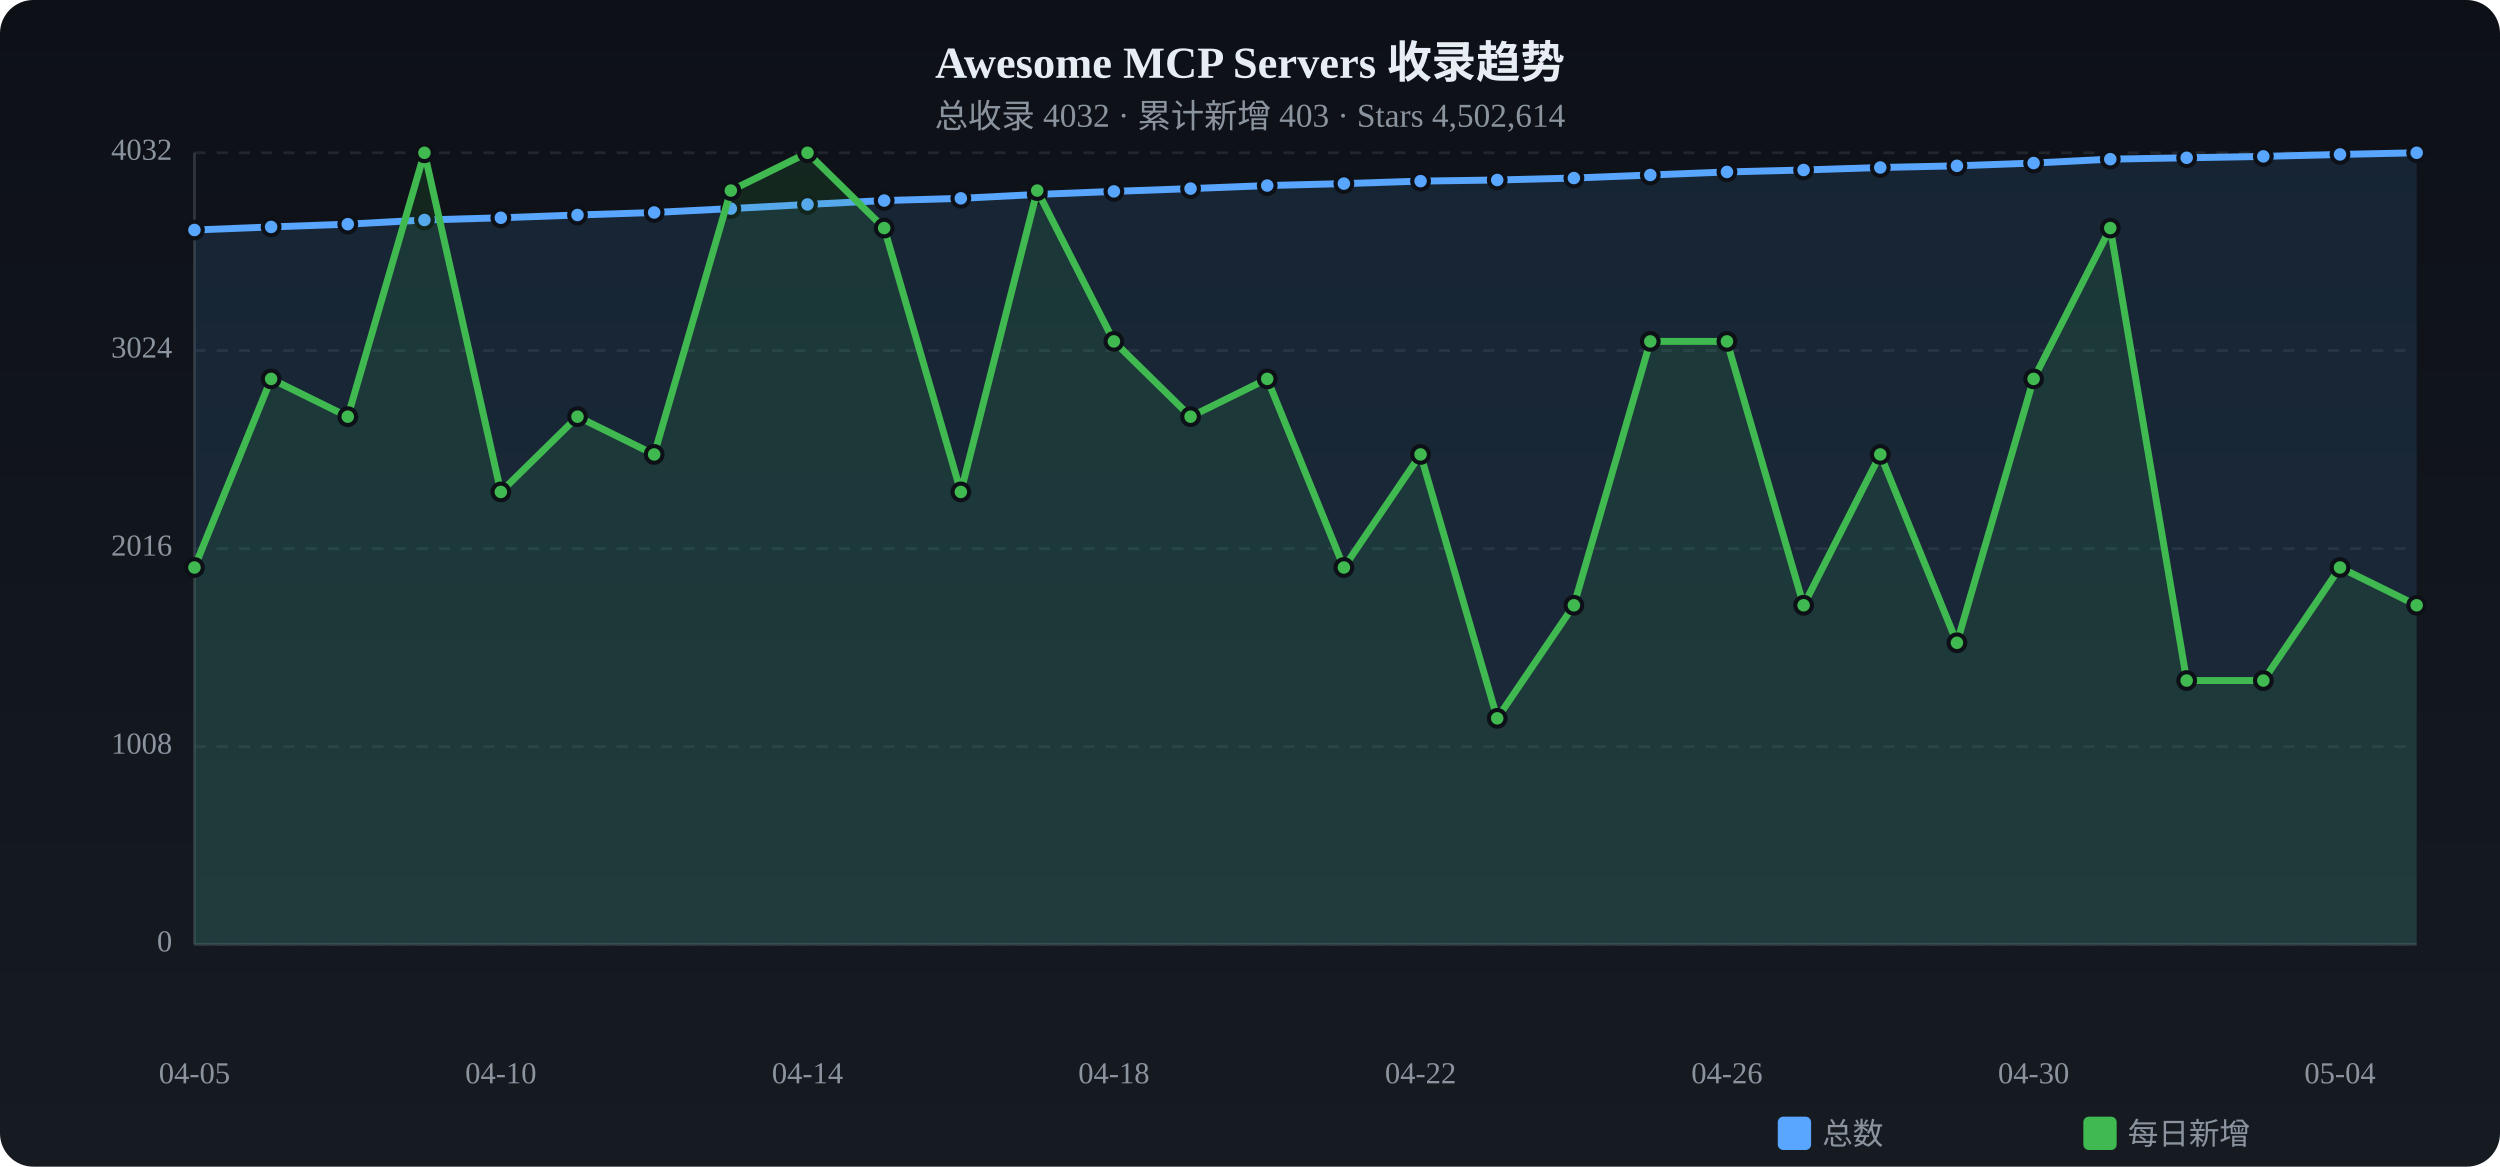
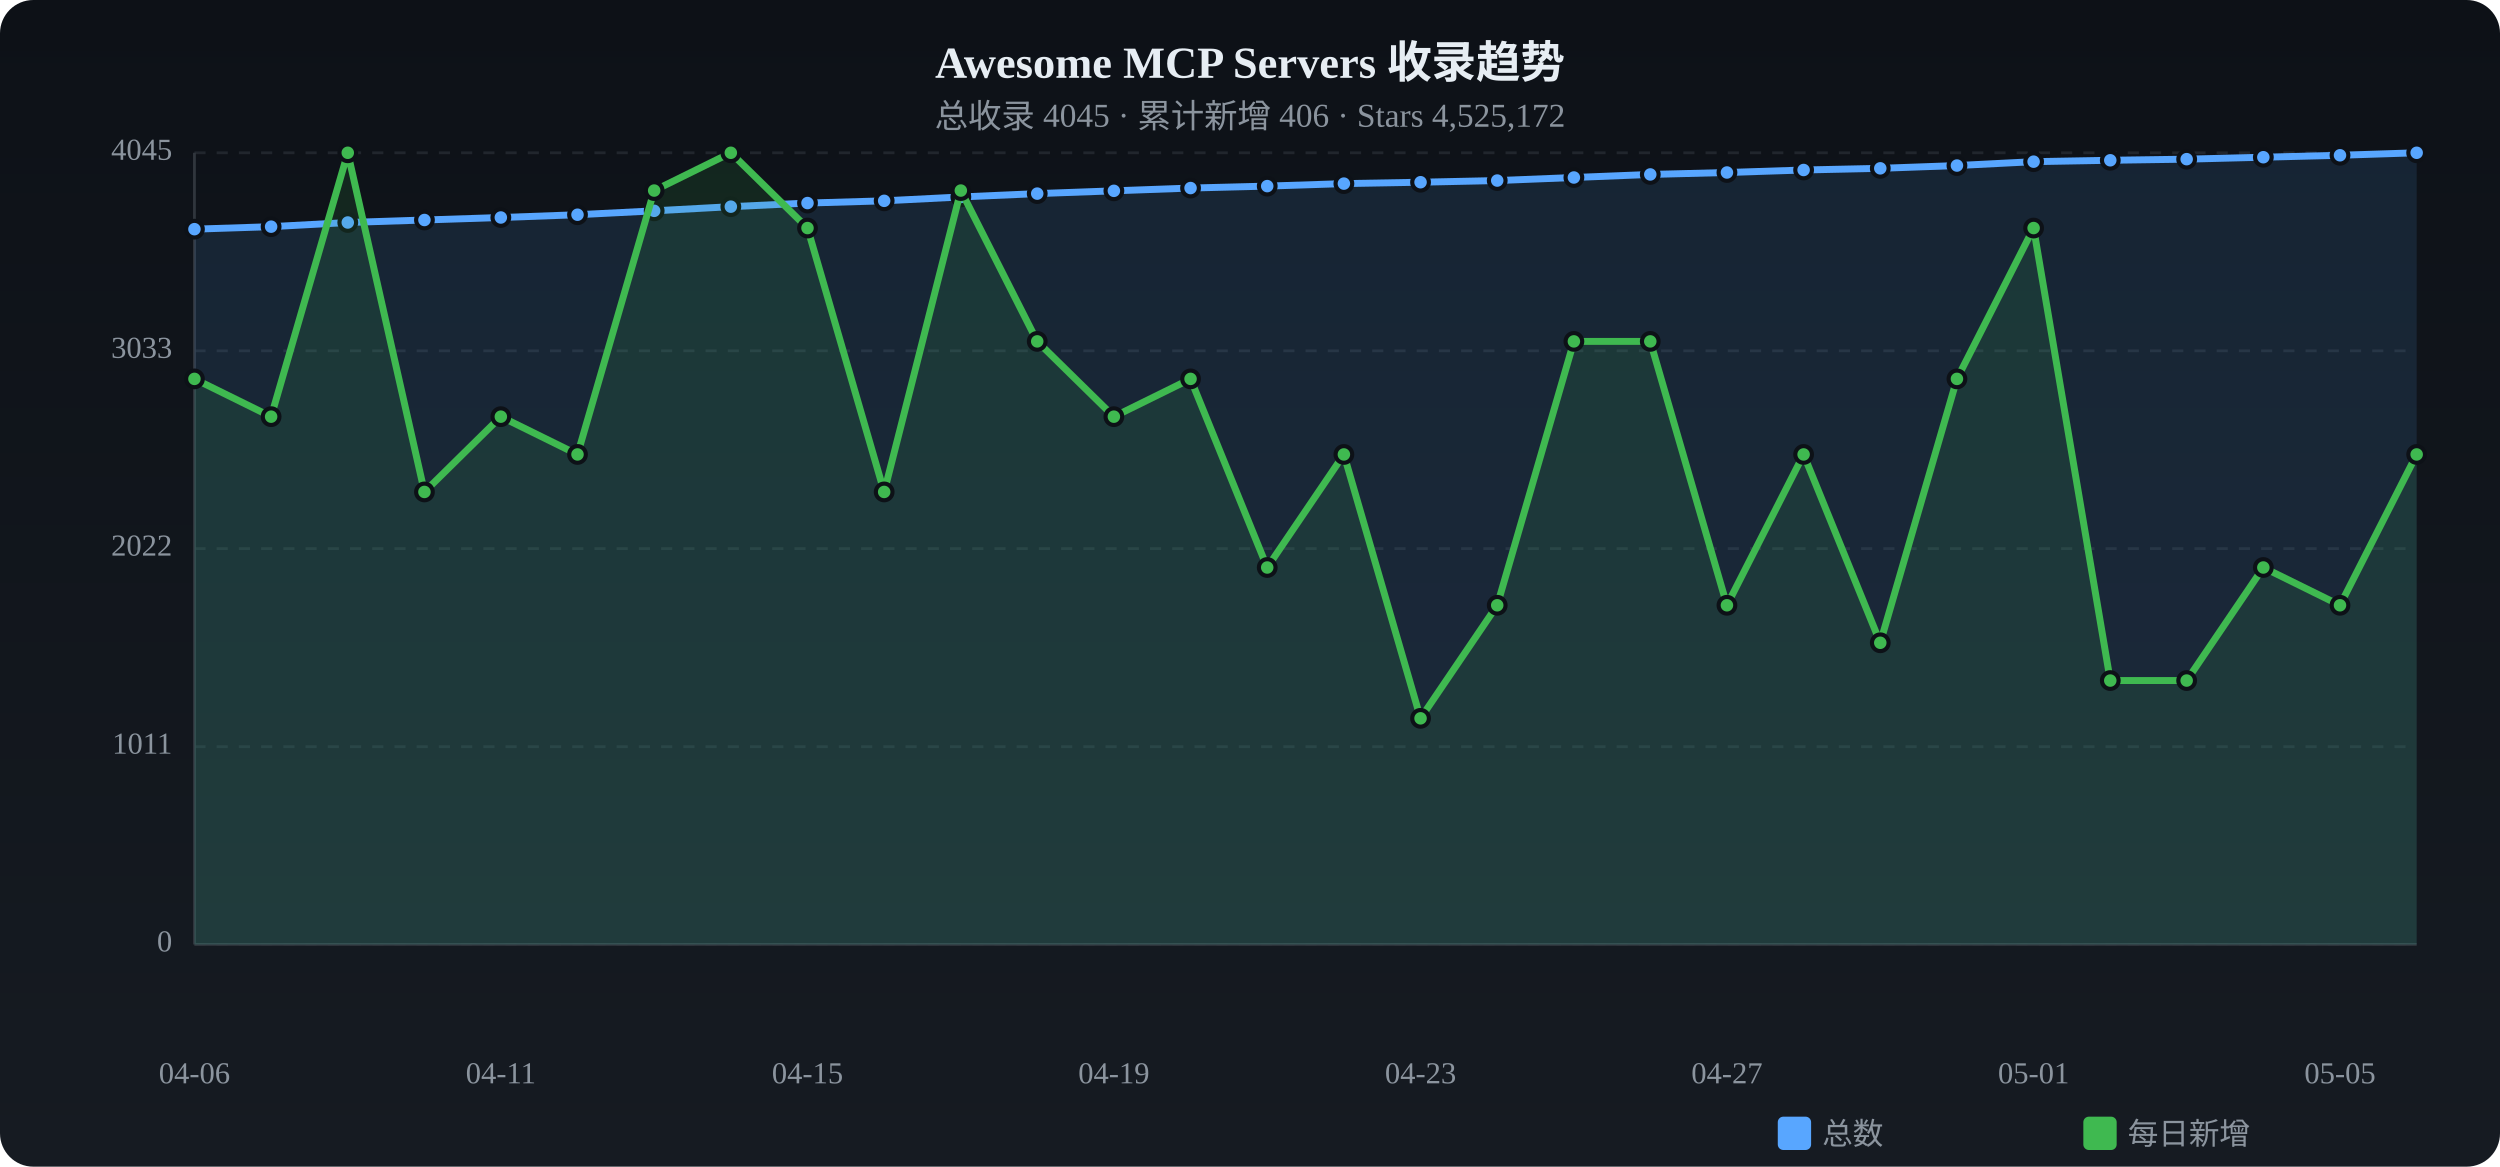
<svg xmlns="http://www.w3.org/2000/svg" viewBox="0 0 900 420" width="900" height="420">
  <defs>
    <linearGradient id="tbg" x1="0%" y1="0%" x2="0%" y2="100%">
      <stop offset="0%" stop-color="#0d1117" />
      <stop offset="100%" stop-color="#161b22" />
    </linearGradient>
  </defs>
  <rect width="900" height="420" rx="12" fill="url(#tbg)" />
  <text x="450.0" y="28" text-anchor="middle" fill="#e6edf3" font-size="16" font-weight="bold">Awesome MCP Servers 收录趋势</text>
-   <text x="450.0" y="46" text-anchor="middle" fill="#8b949e" font-size="12">总收录 4032 · 累计新增 403 · Stars 4,502,614</text>
+   <text x="450.0" y="46" text-anchor="middle" fill="#8b949e" font-size="12">总收录 4045 · 累计新增 406 · Stars 4,525,172</text>
  <text x="62" y="340.0" text-anchor="end" fill="#8b949e" font-size="11" dominant-baseline="middle">0</text>
  <line x1="70" y1="340.0" x2="870" y2="340.0" stroke="#21262d" stroke-dasharray="4 4" />
-   <text x="62" y="268.8" text-anchor="end" fill="#8b949e" font-size="11" dominant-baseline="middle">1008</text>
+   <text x="62" y="268.8" text-anchor="end" fill="#8b949e" font-size="11" dominant-baseline="middle">1011</text>
  <line x1="70" y1="268.8" x2="870" y2="268.8" stroke="#21262d" stroke-dasharray="4 4" />
-   <text x="62" y="197.5" text-anchor="end" fill="#8b949e" font-size="11" dominant-baseline="middle">2016</text>
+   <text x="62" y="197.5" text-anchor="end" fill="#8b949e" font-size="11" dominant-baseline="middle">2022</text>
  <line x1="70" y1="197.5" x2="870" y2="197.5" stroke="#21262d" stroke-dasharray="4 4" />
-   <text x="62" y="126.2" text-anchor="end" fill="#8b949e" font-size="11" dominant-baseline="middle">3024</text>
-   <line x1="70" y1="126.2" x2="870" y2="126.2" stroke="#21262d" stroke-dasharray="4 4" />
-   <text x="62" y="55.0" text-anchor="end" fill="#8b949e" font-size="11" dominant-baseline="middle">4032</text>
+   <text x="62" y="126.3" text-anchor="end" fill="#8b949e" font-size="11" dominant-baseline="middle">3033</text>
+   <line x1="70" y1="126.3" x2="870" y2="126.3" stroke="#21262d" stroke-dasharray="4 4" />
+   <text x="62" y="55.0" text-anchor="end" fill="#8b949e" font-size="11" dominant-baseline="middle">4045</text>
  <line x1="70" y1="55.0" x2="870" y2="55.0" stroke="#21262d" stroke-dasharray="4 4" />
  <line x1="70" y1="55" x2="70" y2="340" stroke="#30363d" />
  <line x1="70" y1="340" x2="870" y2="340" stroke="#30363d" />
-   <path d="M70.0,82.8 L97.6,81.7 L125.2,80.7 L152.8,79.2 L180.3,78.4 L207.9,77.4 L235.5,76.5 L263.1,75.1 L290.7,73.6 L318.3,72.2 L345.9,71.4 L373.4,70.0 L401.0,68.9 L428.6,67.9 L456.2,66.8 L483.8,66.1 L511.4,65.2 L539.0,64.8 L566.6,64.1 L594.1,63.0 L621.7,61.9 L649.3,61.2 L676.9,60.3 L704.5,59.7 L732.1,58.7 L759.7,57.3 L787.2,56.8 L814.8,56.3 L842.4,55.6 L870.0,55.0 L870.0,340 L70.0,340 Z" fill="#58a6ff" opacity="0.12" />
-   <polyline points="70.0,82.8 97.6,81.7 125.2,80.7 152.8,79.2 180.3,78.4 207.9,77.4 235.5,76.5 263.1,75.1 290.7,73.6 318.3,72.2 345.9,71.4 373.4,70.0 401.0,68.9 428.6,67.9 456.2,66.8 483.8,66.1 511.4,65.2 539.0,64.8 566.6,64.1 594.1,63.0 621.7,61.9 649.3,61.2 676.9,60.3 704.5,59.7 732.1,58.7 759.7,57.3 787.2,56.8 814.8,56.3 842.4,55.6 870.0,55.0" fill="none" stroke="#58a6ff" stroke-width="2.5" stroke-linecap="round" stroke-linejoin="round" />
-   <circle cx="70.0" cy="82.8" r="3" fill="#58a6ff" stroke="#0d1117" stroke-width="1.5" />
-   <circle cx="97.6" cy="81.7" r="3" fill="#58a6ff" stroke="#0d1117" stroke-width="1.5" />
-   <circle cx="125.2" cy="80.7" r="3" fill="#58a6ff" stroke="#0d1117" stroke-width="1.5" />
+   <path d="M70.0,82.5 L97.6,81.6 L125.2,80.1 L152.8,79.2 L180.3,78.3 L207.9,77.3 L235.5,75.9 L263.1,74.4 L290.7,73.1 L318.3,72.3 L345.9,70.9 L373.4,69.7 L401.0,68.7 L428.6,67.7 L456.2,67.0 L483.8,66.1 L511.4,65.6 L539.0,65.0 L566.6,63.9 L594.1,62.8 L621.7,62.1 L649.3,61.2 L676.9,60.6 L704.5,59.6 L732.1,58.2 L759.7,57.7 L787.2,57.3 L814.8,56.6 L842.4,55.9 L870.0,55.0 L870.0,340 L70.0,340 Z" fill="#58a6ff" opacity="0.12" />
+   <polyline points="70.0,82.5 97.6,81.6 125.2,80.1 152.8,79.2 180.3,78.3 207.9,77.3 235.5,75.9 263.1,74.4 290.7,73.1 318.3,72.3 345.9,70.9 373.4,69.7 401.0,68.7 428.6,67.7 456.2,67.0 483.8,66.1 511.4,65.6 539.0,65.0 566.6,63.9 594.1,62.8 621.7,62.1 649.3,61.2 676.9,60.6 704.5,59.6 732.1,58.2 759.7,57.7 787.2,57.3 814.8,56.6 842.4,55.9 870.0,55.0" fill="none" stroke="#58a6ff" stroke-width="2.5" stroke-linecap="round" stroke-linejoin="round" />
+   <circle cx="70.0" cy="82.5" r="3" fill="#58a6ff" stroke="#0d1117" stroke-width="1.5" />
+   <circle cx="97.6" cy="81.6" r="3" fill="#58a6ff" stroke="#0d1117" stroke-width="1.5" />
+   <circle cx="125.2" cy="80.1" r="3" fill="#58a6ff" stroke="#0d1117" stroke-width="1.5" />
  <circle cx="152.8" cy="79.2" r="3" fill="#58a6ff" stroke="#0d1117" stroke-width="1.5" />
-   <circle cx="180.3" cy="78.4" r="3" fill="#58a6ff" stroke="#0d1117" stroke-width="1.5" />
-   <circle cx="207.9" cy="77.4" r="3" fill="#58a6ff" stroke="#0d1117" stroke-width="1.5" />
-   <circle cx="235.5" cy="76.5" r="3" fill="#58a6ff" stroke="#0d1117" stroke-width="1.5" />
-   <circle cx="263.1" cy="75.1" r="3" fill="#58a6ff" stroke="#0d1117" stroke-width="1.5" />
-   <circle cx="290.7" cy="73.6" r="3" fill="#58a6ff" stroke="#0d1117" stroke-width="1.5" />
-   <circle cx="318.3" cy="72.2" r="3" fill="#58a6ff" stroke="#0d1117" stroke-width="1.5" />
-   <circle cx="345.9" cy="71.4" r="3" fill="#58a6ff" stroke="#0d1117" stroke-width="1.5" />
-   <circle cx="373.4" cy="70.0" r="3" fill="#58a6ff" stroke="#0d1117" stroke-width="1.5" />
-   <circle cx="401.0" cy="68.9" r="3" fill="#58a6ff" stroke="#0d1117" stroke-width="1.5" />
-   <circle cx="428.6" cy="67.9" r="3" fill="#58a6ff" stroke="#0d1117" stroke-width="1.5" />
-   <circle cx="456.2" cy="66.8" r="3" fill="#58a6ff" stroke="#0d1117" stroke-width="1.5" />
+   <circle cx="180.3" cy="78.3" r="3" fill="#58a6ff" stroke="#0d1117" stroke-width="1.5" />
+   <circle cx="207.9" cy="77.3" r="3" fill="#58a6ff" stroke="#0d1117" stroke-width="1.5" />
+   <circle cx="235.5" cy="75.9" r="3" fill="#58a6ff" stroke="#0d1117" stroke-width="1.5" />
+   <circle cx="263.1" cy="74.4" r="3" fill="#58a6ff" stroke="#0d1117" stroke-width="1.5" />
+   <circle cx="290.7" cy="73.1" r="3" fill="#58a6ff" stroke="#0d1117" stroke-width="1.5" />
+   <circle cx="318.3" cy="72.3" r="3" fill="#58a6ff" stroke="#0d1117" stroke-width="1.5" />
+   <circle cx="345.9" cy="70.9" r="3" fill="#58a6ff" stroke="#0d1117" stroke-width="1.5" />
+   <circle cx="373.4" cy="69.7" r="3" fill="#58a6ff" stroke="#0d1117" stroke-width="1.5" />
+   <circle cx="401.0" cy="68.7" r="3" fill="#58a6ff" stroke="#0d1117" stroke-width="1.5" />
+   <circle cx="428.6" cy="67.7" r="3" fill="#58a6ff" stroke="#0d1117" stroke-width="1.5" />
+   <circle cx="456.2" cy="67.0" r="3" fill="#58a6ff" stroke="#0d1117" stroke-width="1.5" />
  <circle cx="483.8" cy="66.1" r="3" fill="#58a6ff" stroke="#0d1117" stroke-width="1.5" />
-   <circle cx="511.4" cy="65.2" r="3" fill="#58a6ff" stroke="#0d1117" stroke-width="1.5" />
-   <circle cx="539.0" cy="64.8" r="3" fill="#58a6ff" stroke="#0d1117" stroke-width="1.5" />
-   <circle cx="566.6" cy="64.1" r="3" fill="#58a6ff" stroke="#0d1117" stroke-width="1.5" />
-   <circle cx="594.1" cy="63.0" r="3" fill="#58a6ff" stroke="#0d1117" stroke-width="1.5" />
-   <circle cx="621.7" cy="61.9" r="3" fill="#58a6ff" stroke="#0d1117" stroke-width="1.5" />
+   <circle cx="511.4" cy="65.6" r="3" fill="#58a6ff" stroke="#0d1117" stroke-width="1.5" />
+   <circle cx="539.0" cy="65.0" r="3" fill="#58a6ff" stroke="#0d1117" stroke-width="1.5" />
+   <circle cx="566.6" cy="63.9" r="3" fill="#58a6ff" stroke="#0d1117" stroke-width="1.5" />
+   <circle cx="594.1" cy="62.8" r="3" fill="#58a6ff" stroke="#0d1117" stroke-width="1.5" />
+   <circle cx="621.7" cy="62.1" r="3" fill="#58a6ff" stroke="#0d1117" stroke-width="1.5" />
  <circle cx="649.3" cy="61.2" r="3" fill="#58a6ff" stroke="#0d1117" stroke-width="1.5" />
-   <circle cx="676.9" cy="60.3" r="3" fill="#58a6ff" stroke="#0d1117" stroke-width="1.5" />
-   <circle cx="704.5" cy="59.7" r="3" fill="#58a6ff" stroke="#0d1117" stroke-width="1.5" />
-   <circle cx="732.1" cy="58.7" r="3" fill="#58a6ff" stroke="#0d1117" stroke-width="1.5" />
-   <circle cx="759.7" cy="57.3" r="3" fill="#58a6ff" stroke="#0d1117" stroke-width="1.5" />
-   <circle cx="787.2" cy="56.8" r="3" fill="#58a6ff" stroke="#0d1117" stroke-width="1.5" />
-   <circle cx="814.8" cy="56.3" r="3" fill="#58a6ff" stroke="#0d1117" stroke-width="1.5" />
-   <circle cx="842.4" cy="55.6" r="3" fill="#58a6ff" stroke="#0d1117" stroke-width="1.5" />
+   <circle cx="676.9" cy="60.6" r="3" fill="#58a6ff" stroke="#0d1117" stroke-width="1.5" />
+   <circle cx="704.5" cy="59.6" r="3" fill="#58a6ff" stroke="#0d1117" stroke-width="1.5" />
+   <circle cx="732.1" cy="58.2" r="3" fill="#58a6ff" stroke="#0d1117" stroke-width="1.5" />
+   <circle cx="759.7" cy="57.7" r="3" fill="#58a6ff" stroke="#0d1117" stroke-width="1.5" />
+   <circle cx="787.2" cy="57.3" r="3" fill="#58a6ff" stroke="#0d1117" stroke-width="1.5" />
+   <circle cx="814.8" cy="56.6" r="3" fill="#58a6ff" stroke="#0d1117" stroke-width="1.5" />
+   <circle cx="842.4" cy="55.9" r="3" fill="#58a6ff" stroke="#0d1117" stroke-width="1.5" />
  <circle cx="870.0" cy="55.0" r="3" fill="#58a6ff" stroke="#0d1117" stroke-width="1.5" />
-   <path d="M70.0,204.3 L97.6,136.4 L125.2,150.0 L152.8,55.0 L180.3,177.1 L207.9,150.0 L235.5,163.6 L263.1,68.6 L290.7,55.0 L318.3,82.1 L345.9,177.1 L373.4,68.6 L401.0,122.9 L428.6,150.0 L456.2,136.4 L483.8,204.3 L511.4,163.6 L539.0,258.6 L566.6,217.9 L594.1,122.9 L621.7,122.9 L649.3,217.9 L676.9,163.6 L704.5,231.4 L732.1,136.4 L759.7,82.1 L787.2,245.0 L814.8,245.0 L842.4,204.3 L870.0,217.9 L870.0,340 L70.0,340 Z" fill="#3fb950" opacity="0.12" />
-   <polyline points="70.0,204.3 97.6,136.4 125.2,150.0 152.8,55.0 180.3,177.1 207.9,150.0 235.5,163.6 263.1,68.6 290.7,55.0 318.3,82.1 345.9,177.1 373.4,68.6 401.0,122.9 428.6,150.0 456.2,136.4 483.8,204.3 511.4,163.6 539.0,258.6 566.6,217.9 594.1,122.9 621.7,122.9 649.3,217.9 676.9,163.6 704.5,231.4 732.1,136.4 759.7,82.1 787.2,245.0 814.8,245.0 842.4,204.3 870.0,217.9" fill="none" stroke="#3fb950" stroke-width="2.5" stroke-linecap="round" stroke-linejoin="round" />
-   <circle cx="70.0" cy="204.3" r="3" fill="#3fb950" stroke="#0d1117" stroke-width="1.5" />
-   <circle cx="97.6" cy="136.4" r="3" fill="#3fb950" stroke="#0d1117" stroke-width="1.5" />
-   <circle cx="125.2" cy="150.0" r="3" fill="#3fb950" stroke="#0d1117" stroke-width="1.5" />
-   <circle cx="152.8" cy="55.0" r="3" fill="#3fb950" stroke="#0d1117" stroke-width="1.5" />
-   <circle cx="180.3" cy="177.1" r="3" fill="#3fb950" stroke="#0d1117" stroke-width="1.5" />
-   <circle cx="207.9" cy="150.0" r="3" fill="#3fb950" stroke="#0d1117" stroke-width="1.5" />
-   <circle cx="235.5" cy="163.6" r="3" fill="#3fb950" stroke="#0d1117" stroke-width="1.5" />
-   <circle cx="263.1" cy="68.6" r="3" fill="#3fb950" stroke="#0d1117" stroke-width="1.5" />
-   <circle cx="290.7" cy="55.0" r="3" fill="#3fb950" stroke="#0d1117" stroke-width="1.5" />
-   <circle cx="318.3" cy="82.1" r="3" fill="#3fb950" stroke="#0d1117" stroke-width="1.5" />
-   <circle cx="345.9" cy="177.1" r="3" fill="#3fb950" stroke="#0d1117" stroke-width="1.5" />
-   <circle cx="373.4" cy="68.6" r="3" fill="#3fb950" stroke="#0d1117" stroke-width="1.5" />
-   <circle cx="401.0" cy="122.9" r="3" fill="#3fb950" stroke="#0d1117" stroke-width="1.5" />
-   <circle cx="428.6" cy="150.0" r="3" fill="#3fb950" stroke="#0d1117" stroke-width="1.5" />
-   <circle cx="456.2" cy="136.4" r="3" fill="#3fb950" stroke="#0d1117" stroke-width="1.5" />
-   <circle cx="483.8" cy="204.3" r="3" fill="#3fb950" stroke="#0d1117" stroke-width="1.5" />
-   <circle cx="511.4" cy="163.6" r="3" fill="#3fb950" stroke="#0d1117" stroke-width="1.5" />
-   <circle cx="539.0" cy="258.6" r="3" fill="#3fb950" stroke="#0d1117" stroke-width="1.5" />
-   <circle cx="566.6" cy="217.9" r="3" fill="#3fb950" stroke="#0d1117" stroke-width="1.5" />
+   <path d="M70.0,136.4 L97.6,150.0 L125.2,55.0 L152.8,177.1 L180.3,150.0 L207.9,163.6 L235.5,68.6 L263.1,55.0 L290.7,82.1 L318.3,177.1 L345.9,68.6 L373.4,122.9 L401.0,150.0 L428.6,136.4 L456.2,204.3 L483.8,163.6 L511.4,258.6 L539.0,217.9 L566.6,122.9 L594.1,122.9 L621.7,217.9 L649.3,163.6 L676.9,231.4 L704.5,136.4 L732.1,82.1 L759.7,245.0 L787.2,245.0 L814.8,204.3 L842.4,217.9 L870.0,163.6 L870.0,340 L70.0,340 Z" fill="#3fb950" opacity="0.12" />
+   <polyline points="70.0,136.4 97.6,150.0 125.2,55.0 152.8,177.1 180.3,150.0 207.9,163.6 235.5,68.6 263.1,55.0 290.7,82.1 318.3,177.1 345.9,68.6 373.4,122.9 401.0,150.0 428.6,136.4 456.2,204.3 483.8,163.6 511.4,258.6 539.0,217.9 566.6,122.9 594.1,122.9 621.7,217.9 649.3,163.6 676.9,231.4 704.5,136.4 732.1,82.1 759.7,245.0 787.2,245.0 814.8,204.3 842.4,217.9 870.0,163.6" fill="none" stroke="#3fb950" stroke-width="2.5" stroke-linecap="round" stroke-linejoin="round" />
+   <circle cx="70.0" cy="136.4" r="3" fill="#3fb950" stroke="#0d1117" stroke-width="1.5" />
+   <circle cx="97.6" cy="150.0" r="3" fill="#3fb950" stroke="#0d1117" stroke-width="1.5" />
+   <circle cx="125.2" cy="55.0" r="3" fill="#3fb950" stroke="#0d1117" stroke-width="1.5" />
+   <circle cx="152.8" cy="177.1" r="3" fill="#3fb950" stroke="#0d1117" stroke-width="1.5" />
+   <circle cx="180.3" cy="150.0" r="3" fill="#3fb950" stroke="#0d1117" stroke-width="1.5" />
+   <circle cx="207.9" cy="163.6" r="3" fill="#3fb950" stroke="#0d1117" stroke-width="1.5" />
+   <circle cx="235.5" cy="68.6" r="3" fill="#3fb950" stroke="#0d1117" stroke-width="1.5" />
+   <circle cx="263.1" cy="55.0" r="3" fill="#3fb950" stroke="#0d1117" stroke-width="1.5" />
+   <circle cx="290.7" cy="82.1" r="3" fill="#3fb950" stroke="#0d1117" stroke-width="1.5" />
+   <circle cx="318.3" cy="177.1" r="3" fill="#3fb950" stroke="#0d1117" stroke-width="1.5" />
+   <circle cx="345.9" cy="68.6" r="3" fill="#3fb950" stroke="#0d1117" stroke-width="1.5" />
+   <circle cx="373.4" cy="122.9" r="3" fill="#3fb950" stroke="#0d1117" stroke-width="1.5" />
+   <circle cx="401.0" cy="150.0" r="3" fill="#3fb950" stroke="#0d1117" stroke-width="1.5" />
+   <circle cx="428.6" cy="136.4" r="3" fill="#3fb950" stroke="#0d1117" stroke-width="1.5" />
+   <circle cx="456.2" cy="204.3" r="3" fill="#3fb950" stroke="#0d1117" stroke-width="1.5" />
+   <circle cx="483.8" cy="163.6" r="3" fill="#3fb950" stroke="#0d1117" stroke-width="1.5" />
+   <circle cx="511.4" cy="258.6" r="3" fill="#3fb950" stroke="#0d1117" stroke-width="1.5" />
+   <circle cx="539.0" cy="217.9" r="3" fill="#3fb950" stroke="#0d1117" stroke-width="1.5" />
+   <circle cx="566.6" cy="122.9" r="3" fill="#3fb950" stroke="#0d1117" stroke-width="1.5" />
  <circle cx="594.1" cy="122.9" r="3" fill="#3fb950" stroke="#0d1117" stroke-width="1.5" />
-   <circle cx="621.7" cy="122.9" r="3" fill="#3fb950" stroke="#0d1117" stroke-width="1.5" />
-   <circle cx="649.3" cy="217.9" r="3" fill="#3fb950" stroke="#0d1117" stroke-width="1.5" />
-   <circle cx="676.9" cy="163.6" r="3" fill="#3fb950" stroke="#0d1117" stroke-width="1.5" />
-   <circle cx="704.5" cy="231.4" r="3" fill="#3fb950" stroke="#0d1117" stroke-width="1.5" />
-   <circle cx="732.1" cy="136.4" r="3" fill="#3fb950" stroke="#0d1117" stroke-width="1.5" />
-   <circle cx="759.7" cy="82.1" r="3" fill="#3fb950" stroke="#0d1117" stroke-width="1.5" />
+   <circle cx="621.7" cy="217.9" r="3" fill="#3fb950" stroke="#0d1117" stroke-width="1.5" />
+   <circle cx="649.3" cy="163.6" r="3" fill="#3fb950" stroke="#0d1117" stroke-width="1.5" />
+   <circle cx="676.9" cy="231.4" r="3" fill="#3fb950" stroke="#0d1117" stroke-width="1.5" />
+   <circle cx="704.5" cy="136.4" r="3" fill="#3fb950" stroke="#0d1117" stroke-width="1.5" />
+   <circle cx="732.1" cy="82.1" r="3" fill="#3fb950" stroke="#0d1117" stroke-width="1.5" />
+   <circle cx="759.7" cy="245.0" r="3" fill="#3fb950" stroke="#0d1117" stroke-width="1.5" />
  <circle cx="787.2" cy="245.0" r="3" fill="#3fb950" stroke="#0d1117" stroke-width="1.5" />
-   <circle cx="814.8" cy="245.0" r="3" fill="#3fb950" stroke="#0d1117" stroke-width="1.5" />
-   <circle cx="842.4" cy="204.3" r="3" fill="#3fb950" stroke="#0d1117" stroke-width="1.5" />
-   <circle cx="870.0" cy="217.9" r="3" fill="#3fb950" stroke="#0d1117" stroke-width="1.5" />
-   <text x="70.0" y="390" text-anchor="middle" fill="#8b949e" font-size="11">04-05</text>
-   <text x="180.3" y="390" text-anchor="middle" fill="#8b949e" font-size="11">04-10</text>
-   <text x="290.7" y="390" text-anchor="middle" fill="#8b949e" font-size="11">04-14</text>
-   <text x="401.0" y="390" text-anchor="middle" fill="#8b949e" font-size="11">04-18</text>
-   <text x="511.4" y="390" text-anchor="middle" fill="#8b949e" font-size="11">04-22</text>
-   <text x="621.7" y="390" text-anchor="middle" fill="#8b949e" font-size="11">04-26</text>
-   <text x="732.1" y="390" text-anchor="middle" fill="#8b949e" font-size="11">04-30</text>
-   <text x="842.4" y="390" text-anchor="middle" fill="#8b949e" font-size="11">05-04</text>
+   <circle cx="814.8" cy="204.3" r="3" fill="#3fb950" stroke="#0d1117" stroke-width="1.5" />
+   <circle cx="842.4" cy="217.9" r="3" fill="#3fb950" stroke="#0d1117" stroke-width="1.5" />
+   <circle cx="870.0" cy="163.6" r="3" fill="#3fb950" stroke="#0d1117" stroke-width="1.5" />
+   <text x="70.0" y="390" text-anchor="middle" fill="#8b949e" font-size="11">04-06</text>
+   <text x="180.3" y="390" text-anchor="middle" fill="#8b949e" font-size="11">04-11</text>
+   <text x="290.7" y="390" text-anchor="middle" fill="#8b949e" font-size="11">04-15</text>
+   <text x="401.0" y="390" text-anchor="middle" fill="#8b949e" font-size="11">04-19</text>
+   <text x="511.4" y="390" text-anchor="middle" fill="#8b949e" font-size="11">04-23</text>
+   <text x="621.7" y="390" text-anchor="middle" fill="#8b949e" font-size="11">04-27</text>
+   <text x="732.1" y="390" text-anchor="middle" fill="#8b949e" font-size="11">05-01</text>
+   <text x="842.4" y="390" text-anchor="middle" fill="#8b949e" font-size="11">05-05</text>
  <rect x="640" y="402" width="12" height="12" rx="2" fill="#58a6ff" />
  <text x="656" y="412" fill="#8b949e" font-size="11">总数</text>
  <rect x="750" y="402" width="12" height="12" rx="2" fill="#3fb950" />
  <text x="766" y="412" fill="#8b949e" font-size="11">每日新增</text>
</svg>
